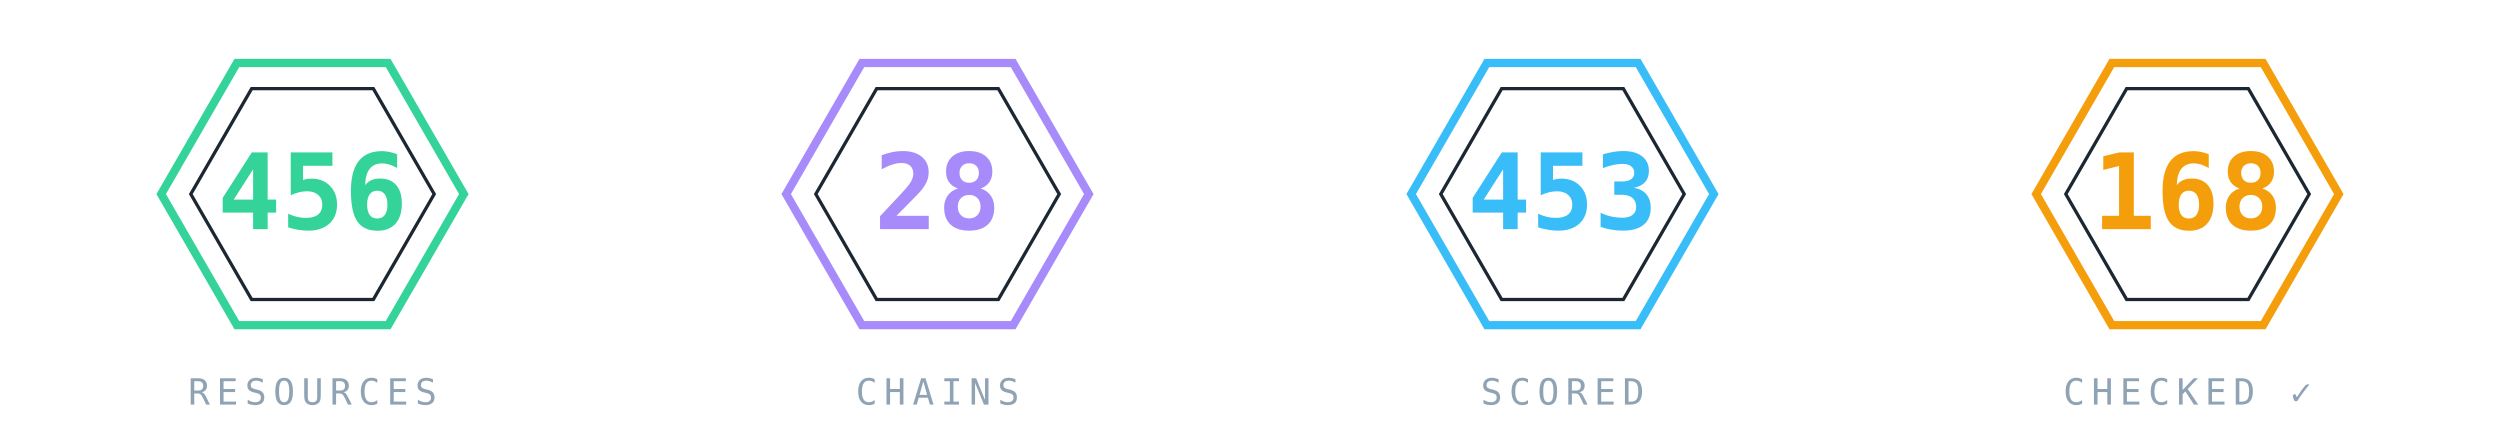
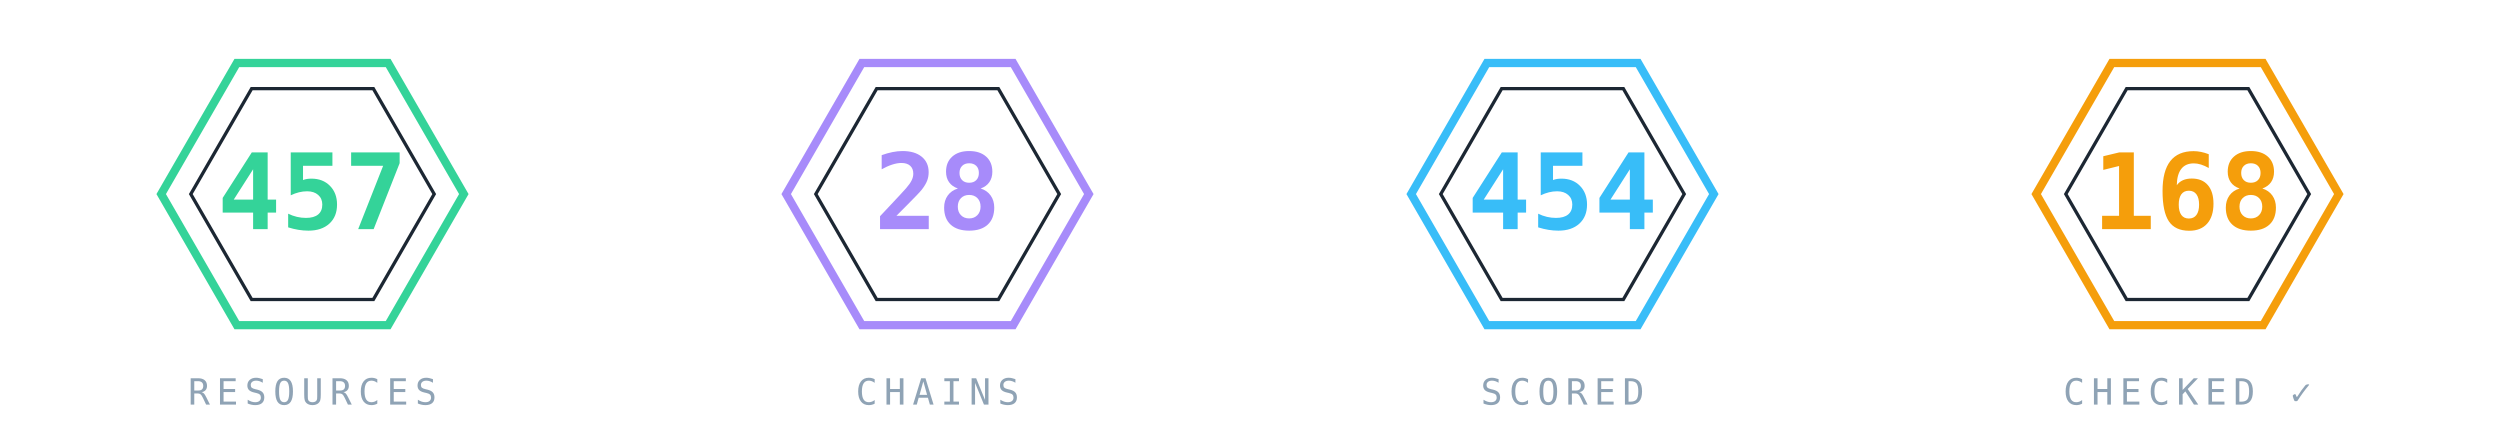
- <svg xmlns="http://www.w3.org/2000/svg" width="1520" height="260" viewBox="0 0 1520 260" role="img" aria-label="456 resources, 28 chains, 453 scored, 168 independently checked">
+ <svg xmlns="http://www.w3.org/2000/svg" width="1520" height="260" viewBox="0 0 1520 260" role="img" aria-label="457 resources, 28 chains, 454 scored, 168 independently checked">
  <g>
    <path d="M98.0 118.0 L144.0 38.3 L236.0 38.3 L282.0 118.0 L236.0 197.7 L144.0 197.7 Z" fill="none" stroke="#34d399" stroke-width="5" />
    <path d="M116.0 118.0 L153.0 53.9 L227.0 53.9 L264.0 118.0 L227.0 182.1 L153.0 182.1 Z" fill="none" stroke="#1c2733" stroke-width="2" />
-     <text x="190" y="139.333" text-anchor="middle" font-family="ui-monospace, SFMono-Regular, Menlo, monospace" font-size="64" font-weight="700" fill="#34d399">456</text>
+     <text x="190" y="139.333" text-anchor="middle" font-family="ui-monospace, SFMono-Regular, Menlo, monospace" font-size="64" font-weight="700" fill="#34d399">457</text>
    <text x="190" y="246" text-anchor="middle" font-family="ui-monospace, SFMono-Regular, Menlo, monospace" font-size="22" letter-spacing="4" fill="#8fa3b5">RESOURCES</text>
  </g>
  <g>
    <path d="M478.0 118.0 L524.0 38.3 L616.0 38.3 L662.0 118.0 L616.0 197.7 L524.0 197.7 Z" fill="none" stroke="#a78bfa" stroke-width="5" />
    <path d="M496.0 118.0 L533.0 53.9 L607.0 53.9 L644.0 118.0 L607.0 182.1 L533.0 182.1 Z" fill="none" stroke="#1c2733" stroke-width="2" />
    <text x="570" y="139.333" text-anchor="middle" font-family="ui-monospace, SFMono-Regular, Menlo, monospace" font-size="64" font-weight="700" fill="#a78bfa">28</text>
    <text x="570" y="246" text-anchor="middle" font-family="ui-monospace, SFMono-Regular, Menlo, monospace" font-size="22" letter-spacing="4" fill="#8fa3b5">CHAINS</text>
  </g>
  <g>
    <path d="M858.0 118.0 L904.0 38.3 L996.0 38.3 L1042.0 118.0 L996.0 197.7 L904.0 197.7 Z" fill="none" stroke="#38bdf8" stroke-width="5" />
    <path d="M876.0 118.0 L913.0 53.9 L987.0 53.9 L1024.0 118.0 L987.0 182.1 L913.0 182.1 Z" fill="none" stroke="#1c2733" stroke-width="2" />
-     <text x="950" y="139.333" text-anchor="middle" font-family="ui-monospace, SFMono-Regular, Menlo, monospace" font-size="64" font-weight="700" fill="#38bdf8">453</text>
+     <text x="950" y="139.333" text-anchor="middle" font-family="ui-monospace, SFMono-Regular, Menlo, monospace" font-size="64" font-weight="700" fill="#38bdf8">454</text>
    <text x="950" y="246" text-anchor="middle" font-family="ui-monospace, SFMono-Regular, Menlo, monospace" font-size="22" letter-spacing="4" fill="#8fa3b5">SCORED</text>
  </g>
  <g>
    <path d="M1238.0 118.0 L1284.0 38.3 L1376.0 38.3 L1422.0 118.0 L1376.0 197.7 L1284.0 197.7 Z" fill="none" stroke="#f59e0b" stroke-width="5" />
    <path d="M1256.0 118.0 L1293.0 53.9 L1367.0 53.9 L1404.0 118.0 L1367.0 182.1 L1293.0 182.1 Z" fill="none" stroke="#1c2733" stroke-width="2" />
    <text x="1330" y="139.333" text-anchor="middle" font-family="ui-monospace, SFMono-Regular, Menlo, monospace" font-size="64" font-weight="700" fill="#f59e0b">168</text>
    <text x="1330" y="246" text-anchor="middle" font-family="ui-monospace, SFMono-Regular, Menlo, monospace" font-size="22" letter-spacing="4" fill="#8fa3b5">CHECKED ✓</text>
  </g>
</svg>
